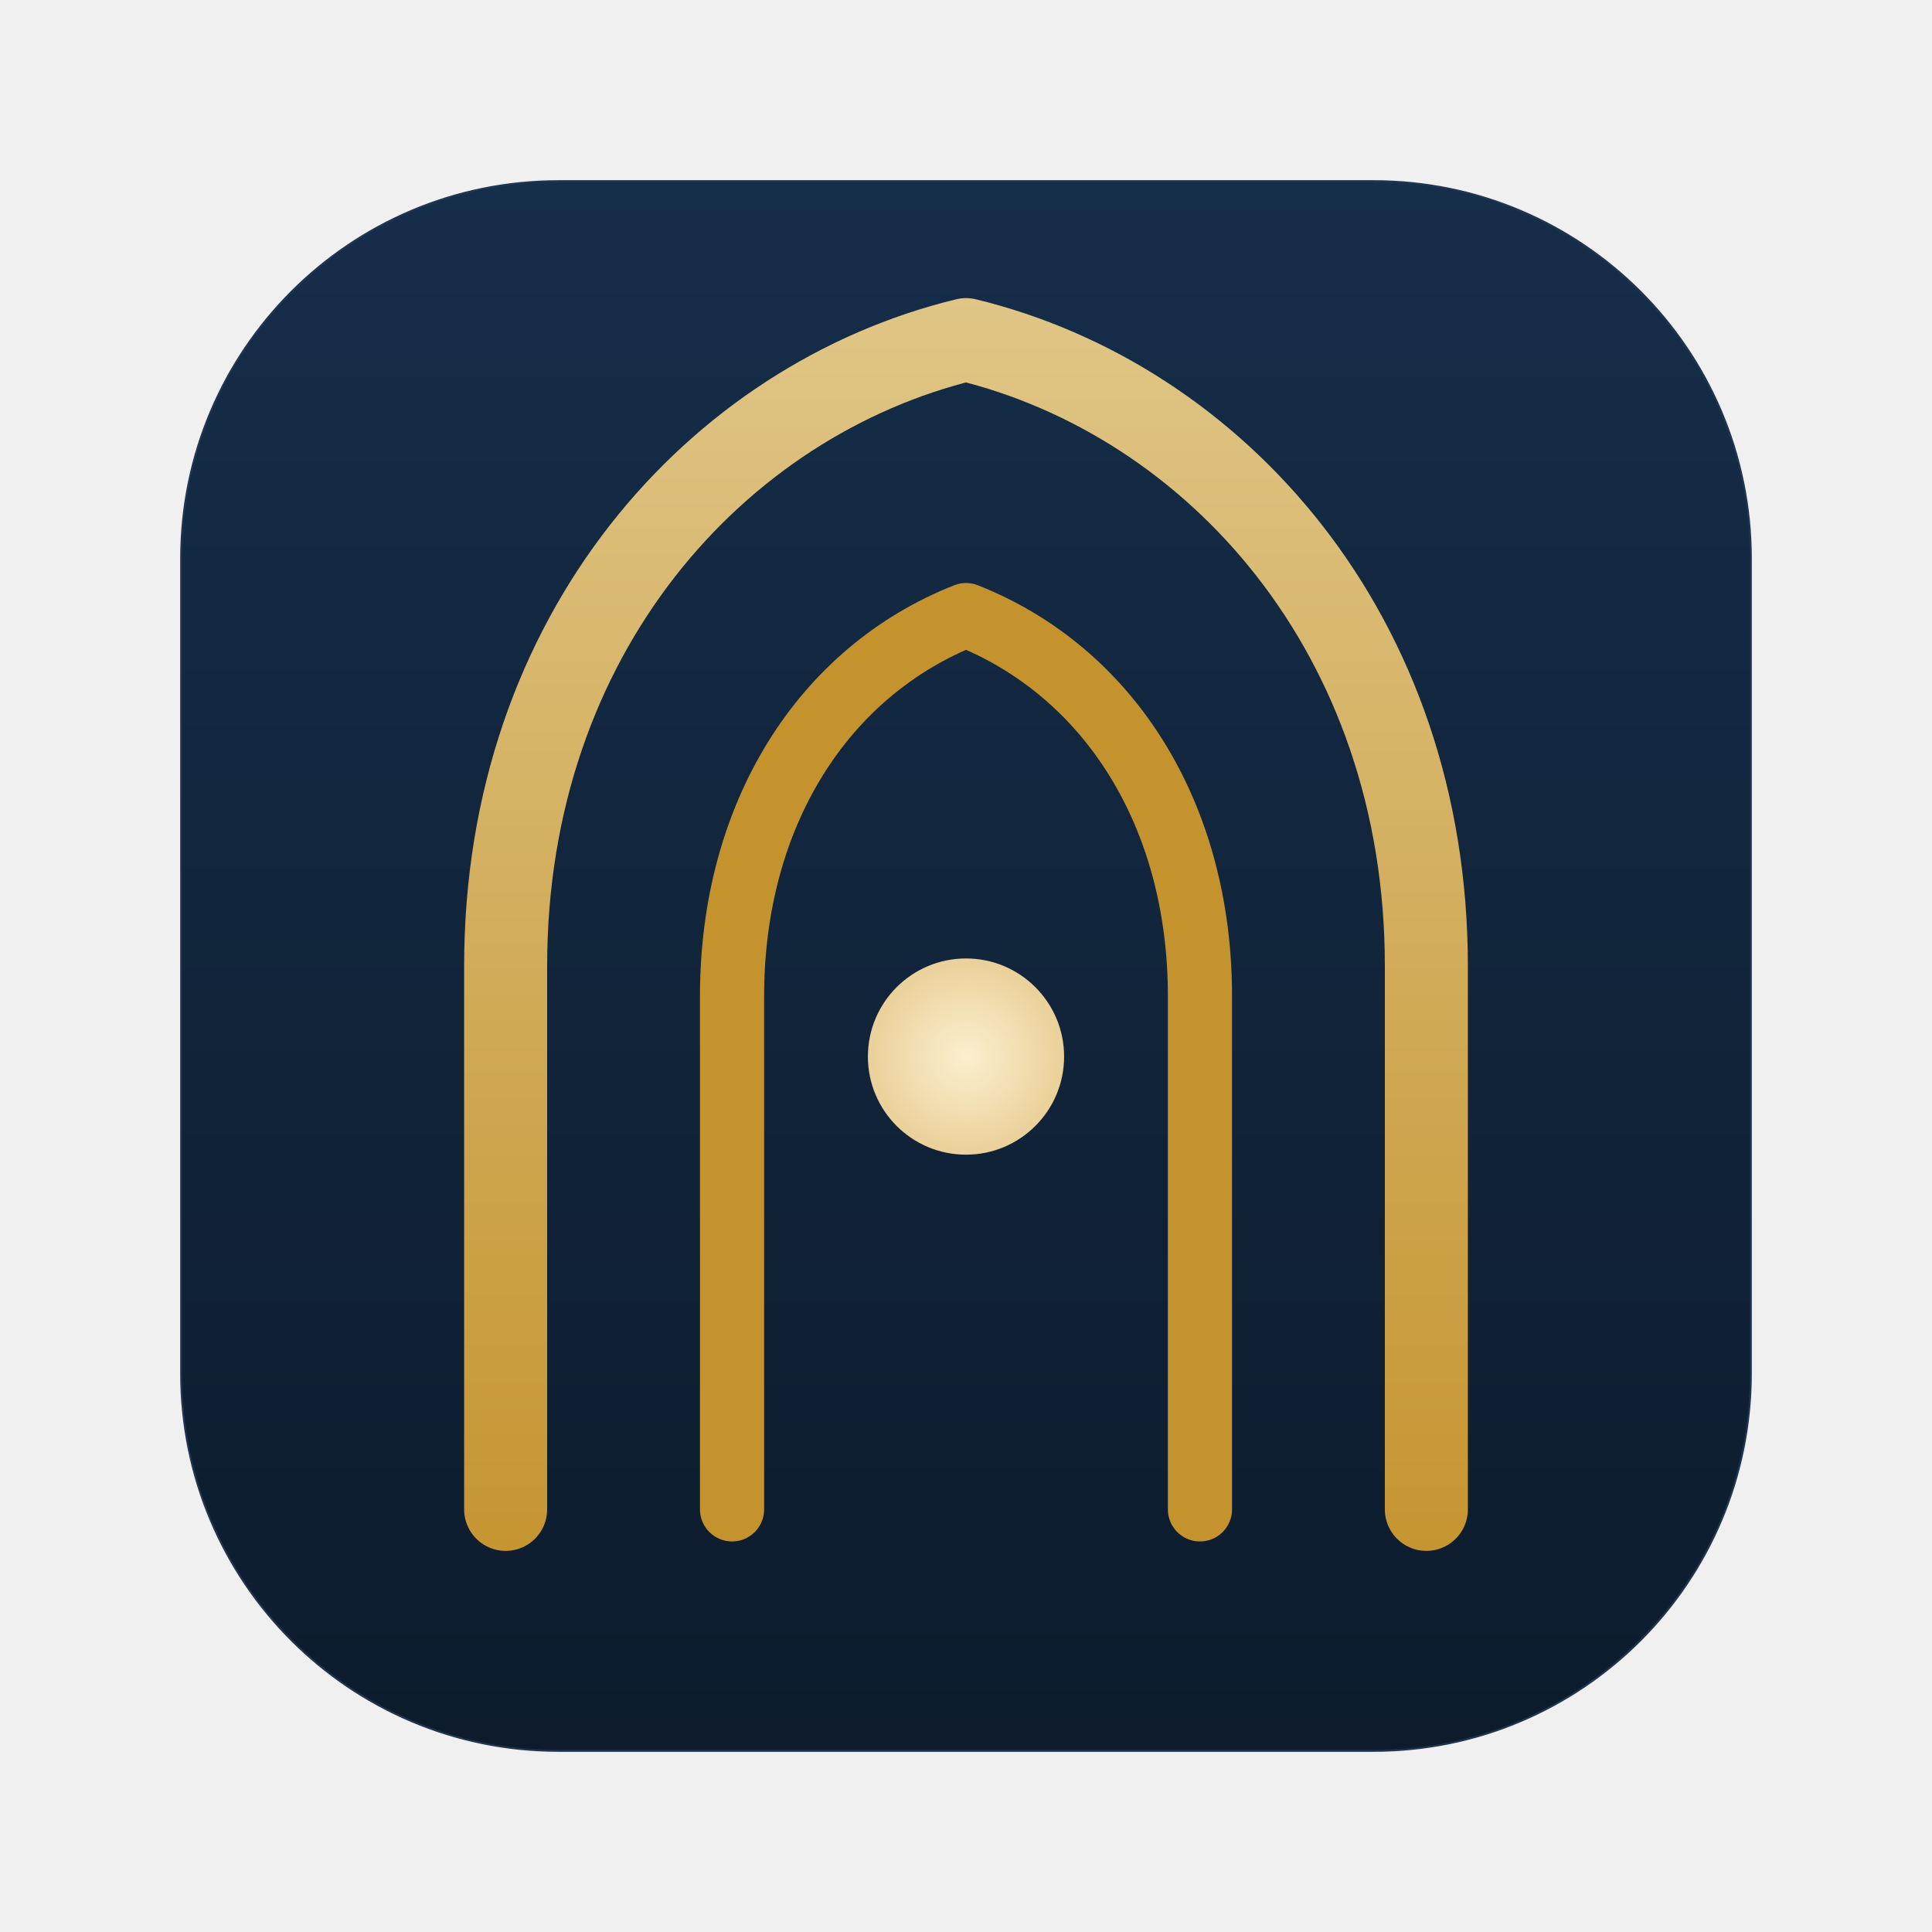
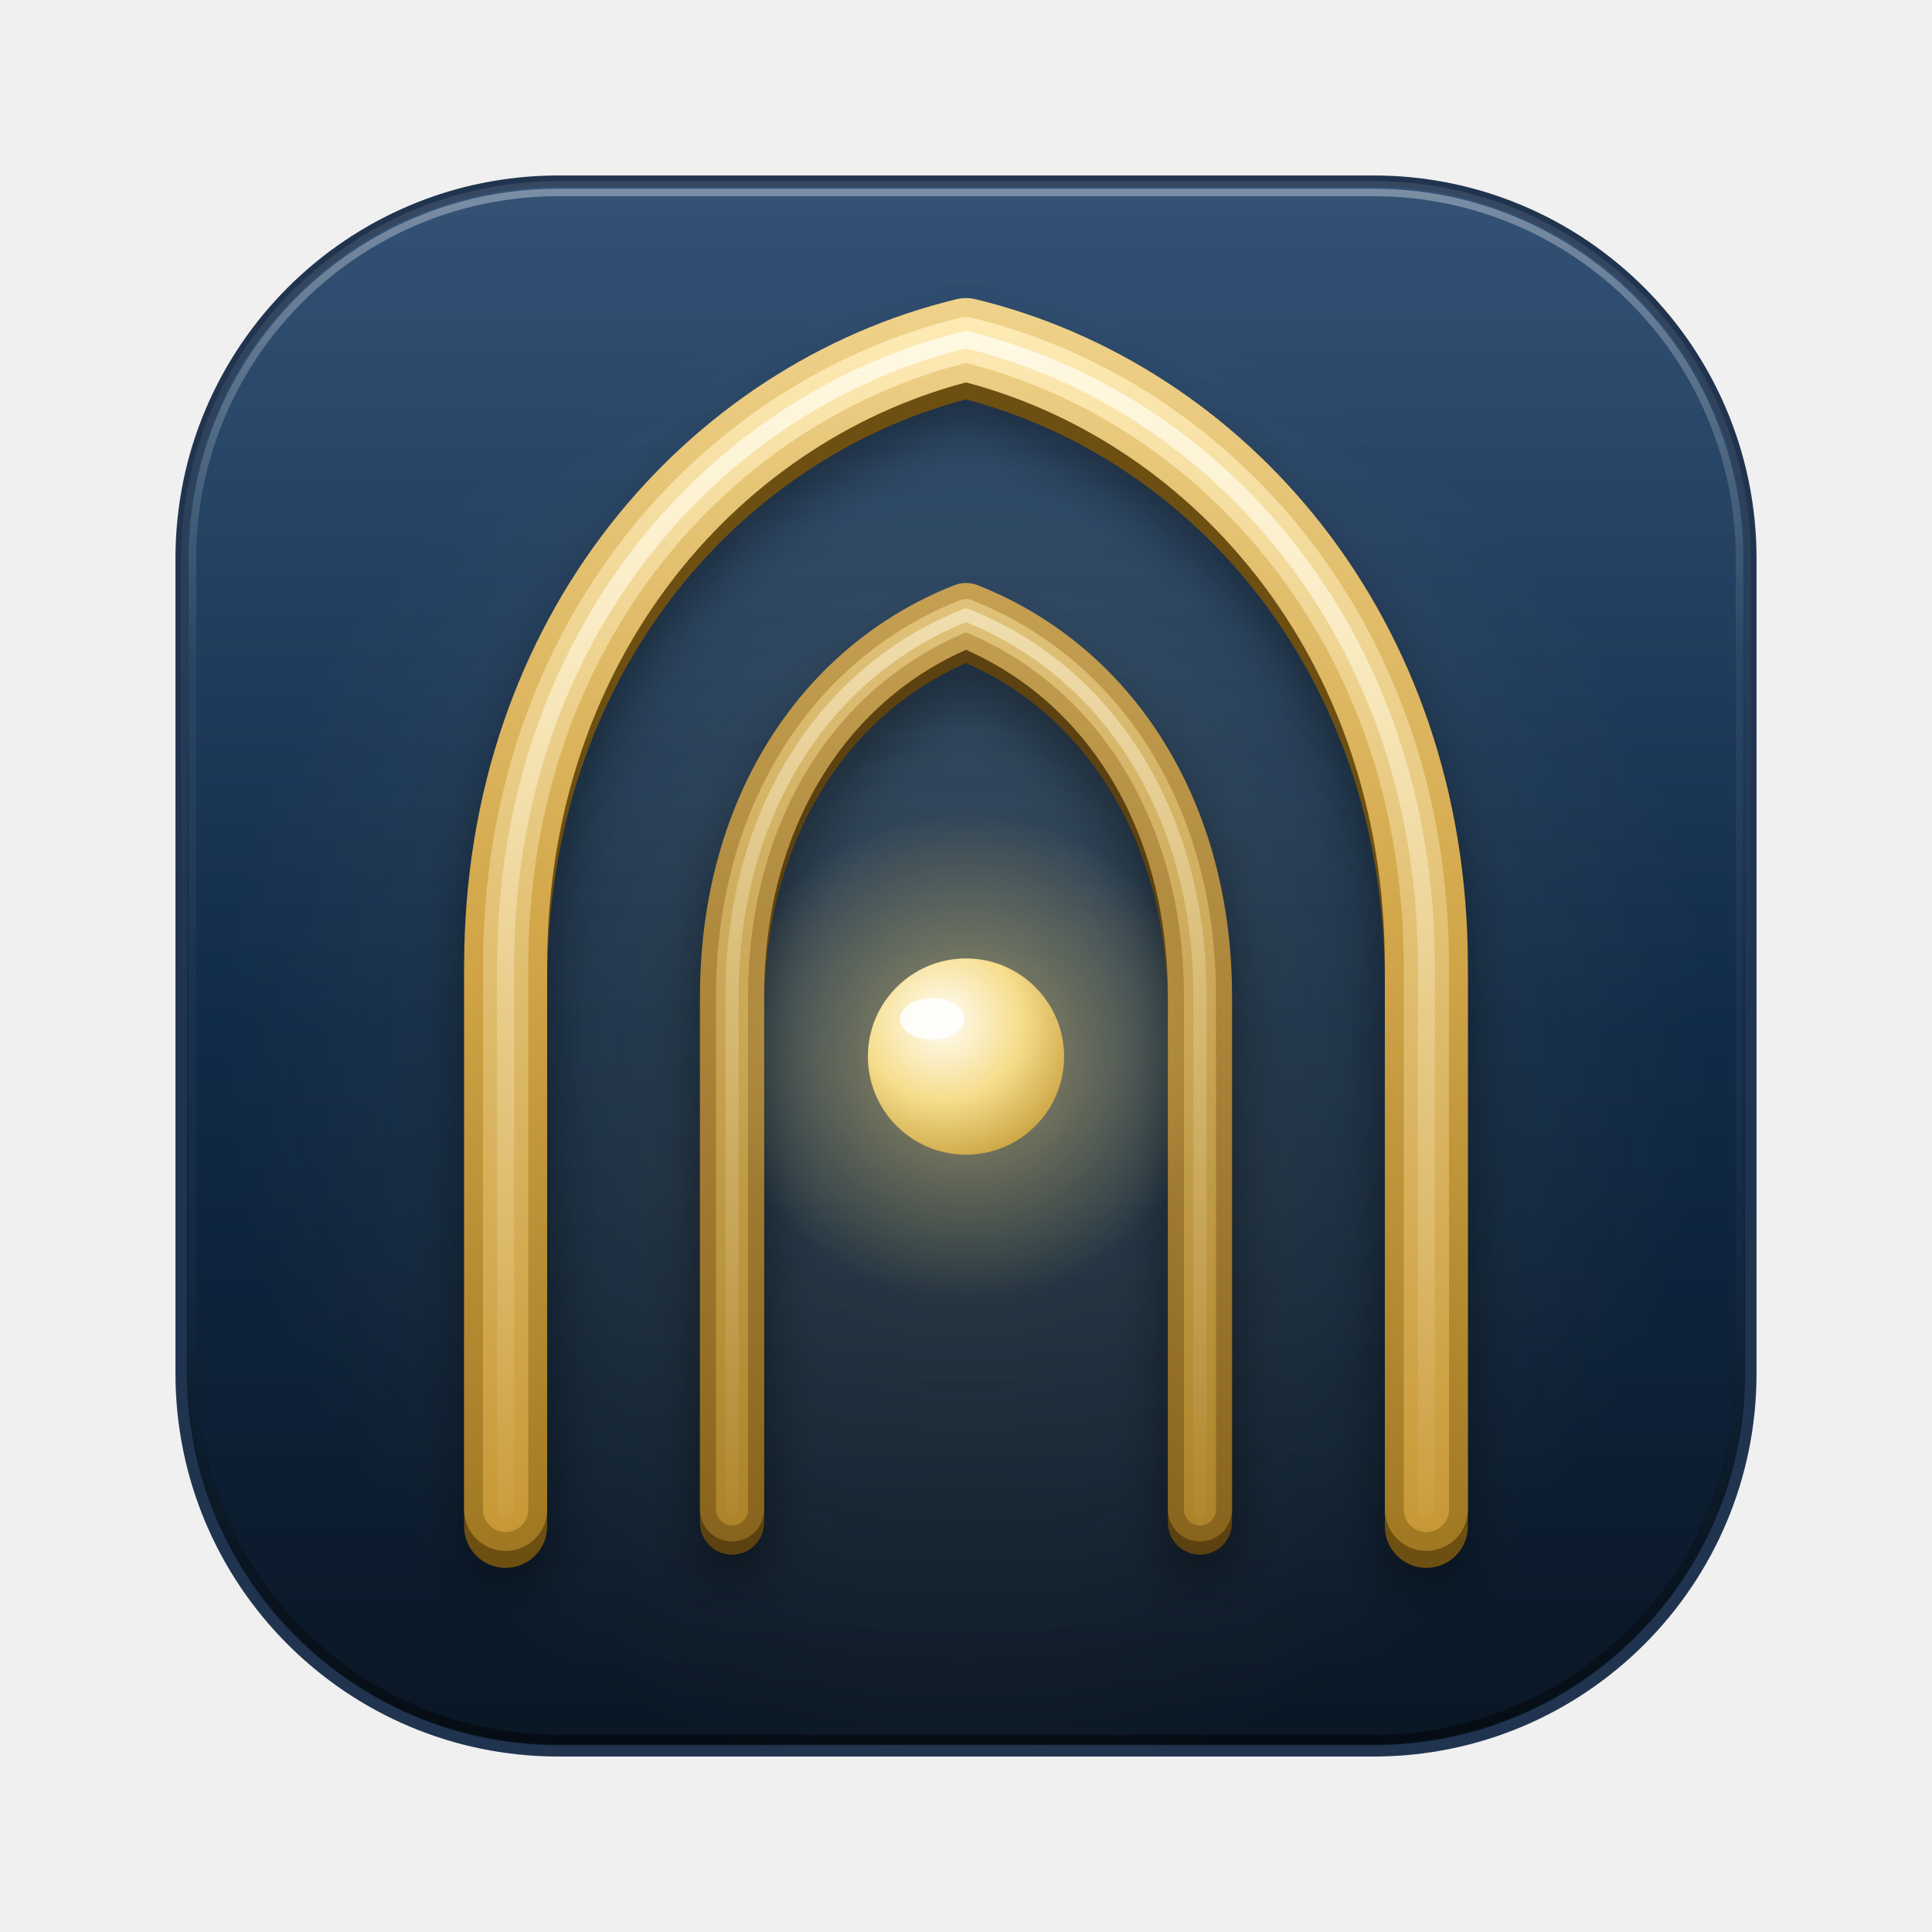
<svg xmlns="http://www.w3.org/2000/svg" width="1024" height="1024" viewBox="0 0 1024 1024" fill="none">
  <defs>
-     <linearGradient id="tile" x1="0" y1="0" x2="0" y2="1024" gradientUnits="userSpaceOnUse">
-       <stop offset="0" stop-color="#16304D" />
-       <stop offset="1" stop-color="#0C1929" />
+     <linearGradient id="tile" x1="0" y1="96" x2="0" y2="928" gradientUnits="userSpaceOnUse">
+       <stop offset="0" stop-color="#1D3F66" />
+       <stop offset="0.55" stop-color="#102A47" />
+       <stop offset="1" stop-color="#0A1624" />
    </linearGradient>
-     <linearGradient id="gold" x1="512" y1="150" x2="512" y2="850" gradientUnits="userSpaceOnUse">
-       <stop offset="0" stop-color="#E0C687" />
+     <linearGradient id="tileSheen" x1="0" y1="96" x2="0" y2="540" gradientUnits="userSpaceOnUse">
+       <stop offset="0" stop-color="#FFFFFF" stop-opacity="0.10" />
+       <stop offset="1" stop-color="#FFFFFF" stop-opacity="0" />
+     </linearGradient>
+     <linearGradient id="tileEdgeTop" x1="0" y1="96" x2="0" y2="928" gradientUnits="userSpaceOnUse">
+       <stop offset="0" stop-color="#FFFFFF" stop-opacity="0.35" />
+       <stop offset="0.3" stop-color="#FFFFFF" stop-opacity="0.05" />
+       <stop offset="1" stop-color="#FFFFFF" stop-opacity="0" />
+     </linearGradient>
+     <linearGradient id="tileEdgeBottom" x1="0" y1="96" x2="0" y2="928" gradientUnits="userSpaceOnUse">
+       <stop offset="0" stop-color="#000000" stop-opacity="0" />
+       <stop offset="0.7" stop-color="#000000" stop-opacity="0" />
+       <stop offset="1" stop-color="#000000" stop-opacity="0.45" />
+     </linearGradient>
+     <linearGradient id="goldBase" x1="0" y1="150" x2="0" y2="850" gradientUnits="userSpaceOnUse">
+       <stop offset="0" stop-color="#F0D38C" />
+       <stop offset="0.5" stop-color="#D2A648" />
+       <stop offset="1" stop-color="#9C741F" />
+     </linearGradient>
+     <linearGradient id="goldCore" x1="0" y1="150" x2="0" y2="850" gradientUnits="userSpaceOnUse">
+       <stop offset="0" stop-color="#FFEDB8" />
      <stop offset="1" stop-color="#C4932E" />
    </linearGradient>
-     <radialGradient id="light" cx="512" cy="560" r="120" gradientUnits="userSpaceOnUse">
-       <stop offset="0" stop-color="#FBEFCF" />
-       <stop offset="1" stop-color="#D4A853" />
+     <linearGradient id="goldBaseInner" x1="0" y1="150" x2="0" y2="850" gradientUnits="userSpaceOnUse">
+       <stop offset="0" stop-color="#D9B362" />
+       <stop offset="1" stop-color="#85601A" />
+     </linearGradient>
+     <linearGradient id="goldCoreInner" x1="0" y1="150" x2="0" y2="850" gradientUnits="userSpaceOnUse">
+       <stop offset="0" stop-color="#F2D795" />
+       <stop offset="1" stop-color="#A87E22" />
+     </linearGradient>
+     <linearGradient id="goldSpec" x1="0" y1="150" x2="0" y2="850" gradientUnits="userSpaceOnUse">
+       <stop offset="0" stop-color="#FFFBEA" stop-opacity="0.95" />
+       <stop offset="0.55" stop-color="#FFF3CF" stop-opacity="0.30" />
+       <stop offset="1" stop-color="#FFF3CF" stop-opacity="0" />
+     </linearGradient>
+     <radialGradient id="lightSphere" cx="0.38" cy="0.32" r="0.9">
+       <stop offset="0" stop-color="#FFFEF7" />
+       <stop offset="0.45" stop-color="#F6DD8C" />
+       <stop offset="1" stop-color="#B5871D" />
    </radialGradient>
+     <radialGradient id="lightGlow" cx="0.5" cy="0.5" r="0.5">
+       <stop offset="0" stop-color="#F4D77E" stop-opacity="0.55" />
+       <stop offset="1" stop-color="#F4D77E" stop-opacity="0" />
+     </radialGradient>
+     <radialGradient id="roomGlow" cx="0.5" cy="0.5" r="0.5">
+       <stop offset="0" stop-color="#E8C97E" stop-opacity="0.16" />
+       <stop offset="1" stop-color="#E8C97E" stop-opacity="0" />
+     </radialGradient>
+     <filter id="archShadow" x="-30%" y="-30%" width="160%" height="160%">
+       <feGaussianBlur stdDeviation="14" />
+     </filter>
  </defs>
-   <rect x="96" y="96" width="832" height="832" rx="200" fill="url(#tile)" stroke="#20344F" strokeWidth="6" />
-   <path d="M268 800 V512 C268 336 380 212 512 180 C644 212 756 336 756 512 V800" stroke="url(#gold)" stroke-width="44" stroke-linecap="round" stroke-linejoin="round" fill="none" />
-   <path d="M388 800 V528 C388 432 436 356 512 326 C588 356 636 432 636 528 V800" stroke="#C4932E" stroke-width="34" stroke-linecap="round" stroke-linejoin="round" fill="none" />
-   <circle cx="512" cy="560" r="52" fill="url(#light)" />
+   <rect x="96" y="96" width="832" height="832" rx="200" fill="url(#tile)" stroke="#20344F" stroke-width="6" />
+   <rect x="96" y="96" width="832" height="832" rx="200" fill="url(#tileSheen)" />
+   <rect x="102" y="102" width="820" height="820" rx="194" stroke="url(#tileEdgeTop)" stroke-width="4" />
+   <rect x="102" y="102" width="820" height="820" rx="194" stroke="url(#tileEdgeBottom)" stroke-width="5" />
+   <circle cx="512" cy="552" r="400" fill="url(#roomGlow)" />
+   <g transform="translate(0 20)" filter="url(#archShadow)" stroke="#000000" stroke-opacity="0.4" stroke-linecap="round" stroke-linejoin="round">
+     <path d="M268 800 V512 C268 336 380 212 512 180 C644 212 756 336 756 512 V800" stroke-width="46" />
+     <path d="M388 800 V528 C388 432 436 356 512 326 C588 356 636 432 636 528 V800" stroke-width="36" />
+   </g>
+   <g stroke-linecap="round" stroke-linejoin="round">
+     <path d="M268 800 V512 C268 336 380 212 512 180 C644 212 756 336 756 512 V800" transform="translate(0 9)" stroke="#6E4F12" stroke-width="44" />
+     <path d="M268 800 V512 C268 336 380 212 512 180 C644 212 756 336 756 512 V800" stroke="url(#goldBase)" stroke-width="44" />
+     <path d="M268 800 V512 C268 336 380 212 512 180 C644 212 756 336 756 512 V800" stroke="url(#goldCore)" stroke-width="24" />
+     <path d="M268 800 V512 C268 336 380 212 512 180 C644 212 756 336 756 512 V800" stroke="url(#goldSpec)" stroke-width="9" />
+   </g>
+   <g stroke-linecap="round" stroke-linejoin="round">
+     <path d="M388 800 V528 C388 432 436 356 512 326 C588 356 636 432 636 528 V800" transform="translate(0 7)" stroke="#5C4210" stroke-width="34" />
+     <path d="M388 800 V528 C388 432 436 356 512 326 C588 356 636 432 636 528 V800" stroke="url(#goldBaseInner)" stroke-width="34" />
+     <path d="M388 800 V528 C388 432 436 356 512 326 C588 356 636 432 636 528 V800" stroke="url(#goldCoreInner)" stroke-width="17" />
+     <path d="M388 800 V528 C388 432 436 356 512 326 C588 356 636 432 636 528 V800" stroke="url(#goldSpec)" stroke-width="7" stroke-opacity="0.8" />
+   </g>
+   <circle cx="512" cy="560" r="130" fill="url(#lightGlow)" />
+   <circle cx="512" cy="560" r="52" fill="url(#lightSphere)" />
+   <ellipse cx="494" cy="540" rx="17" ry="11" fill="#FFFFFF" fill-opacity="0.85" />
</svg>
